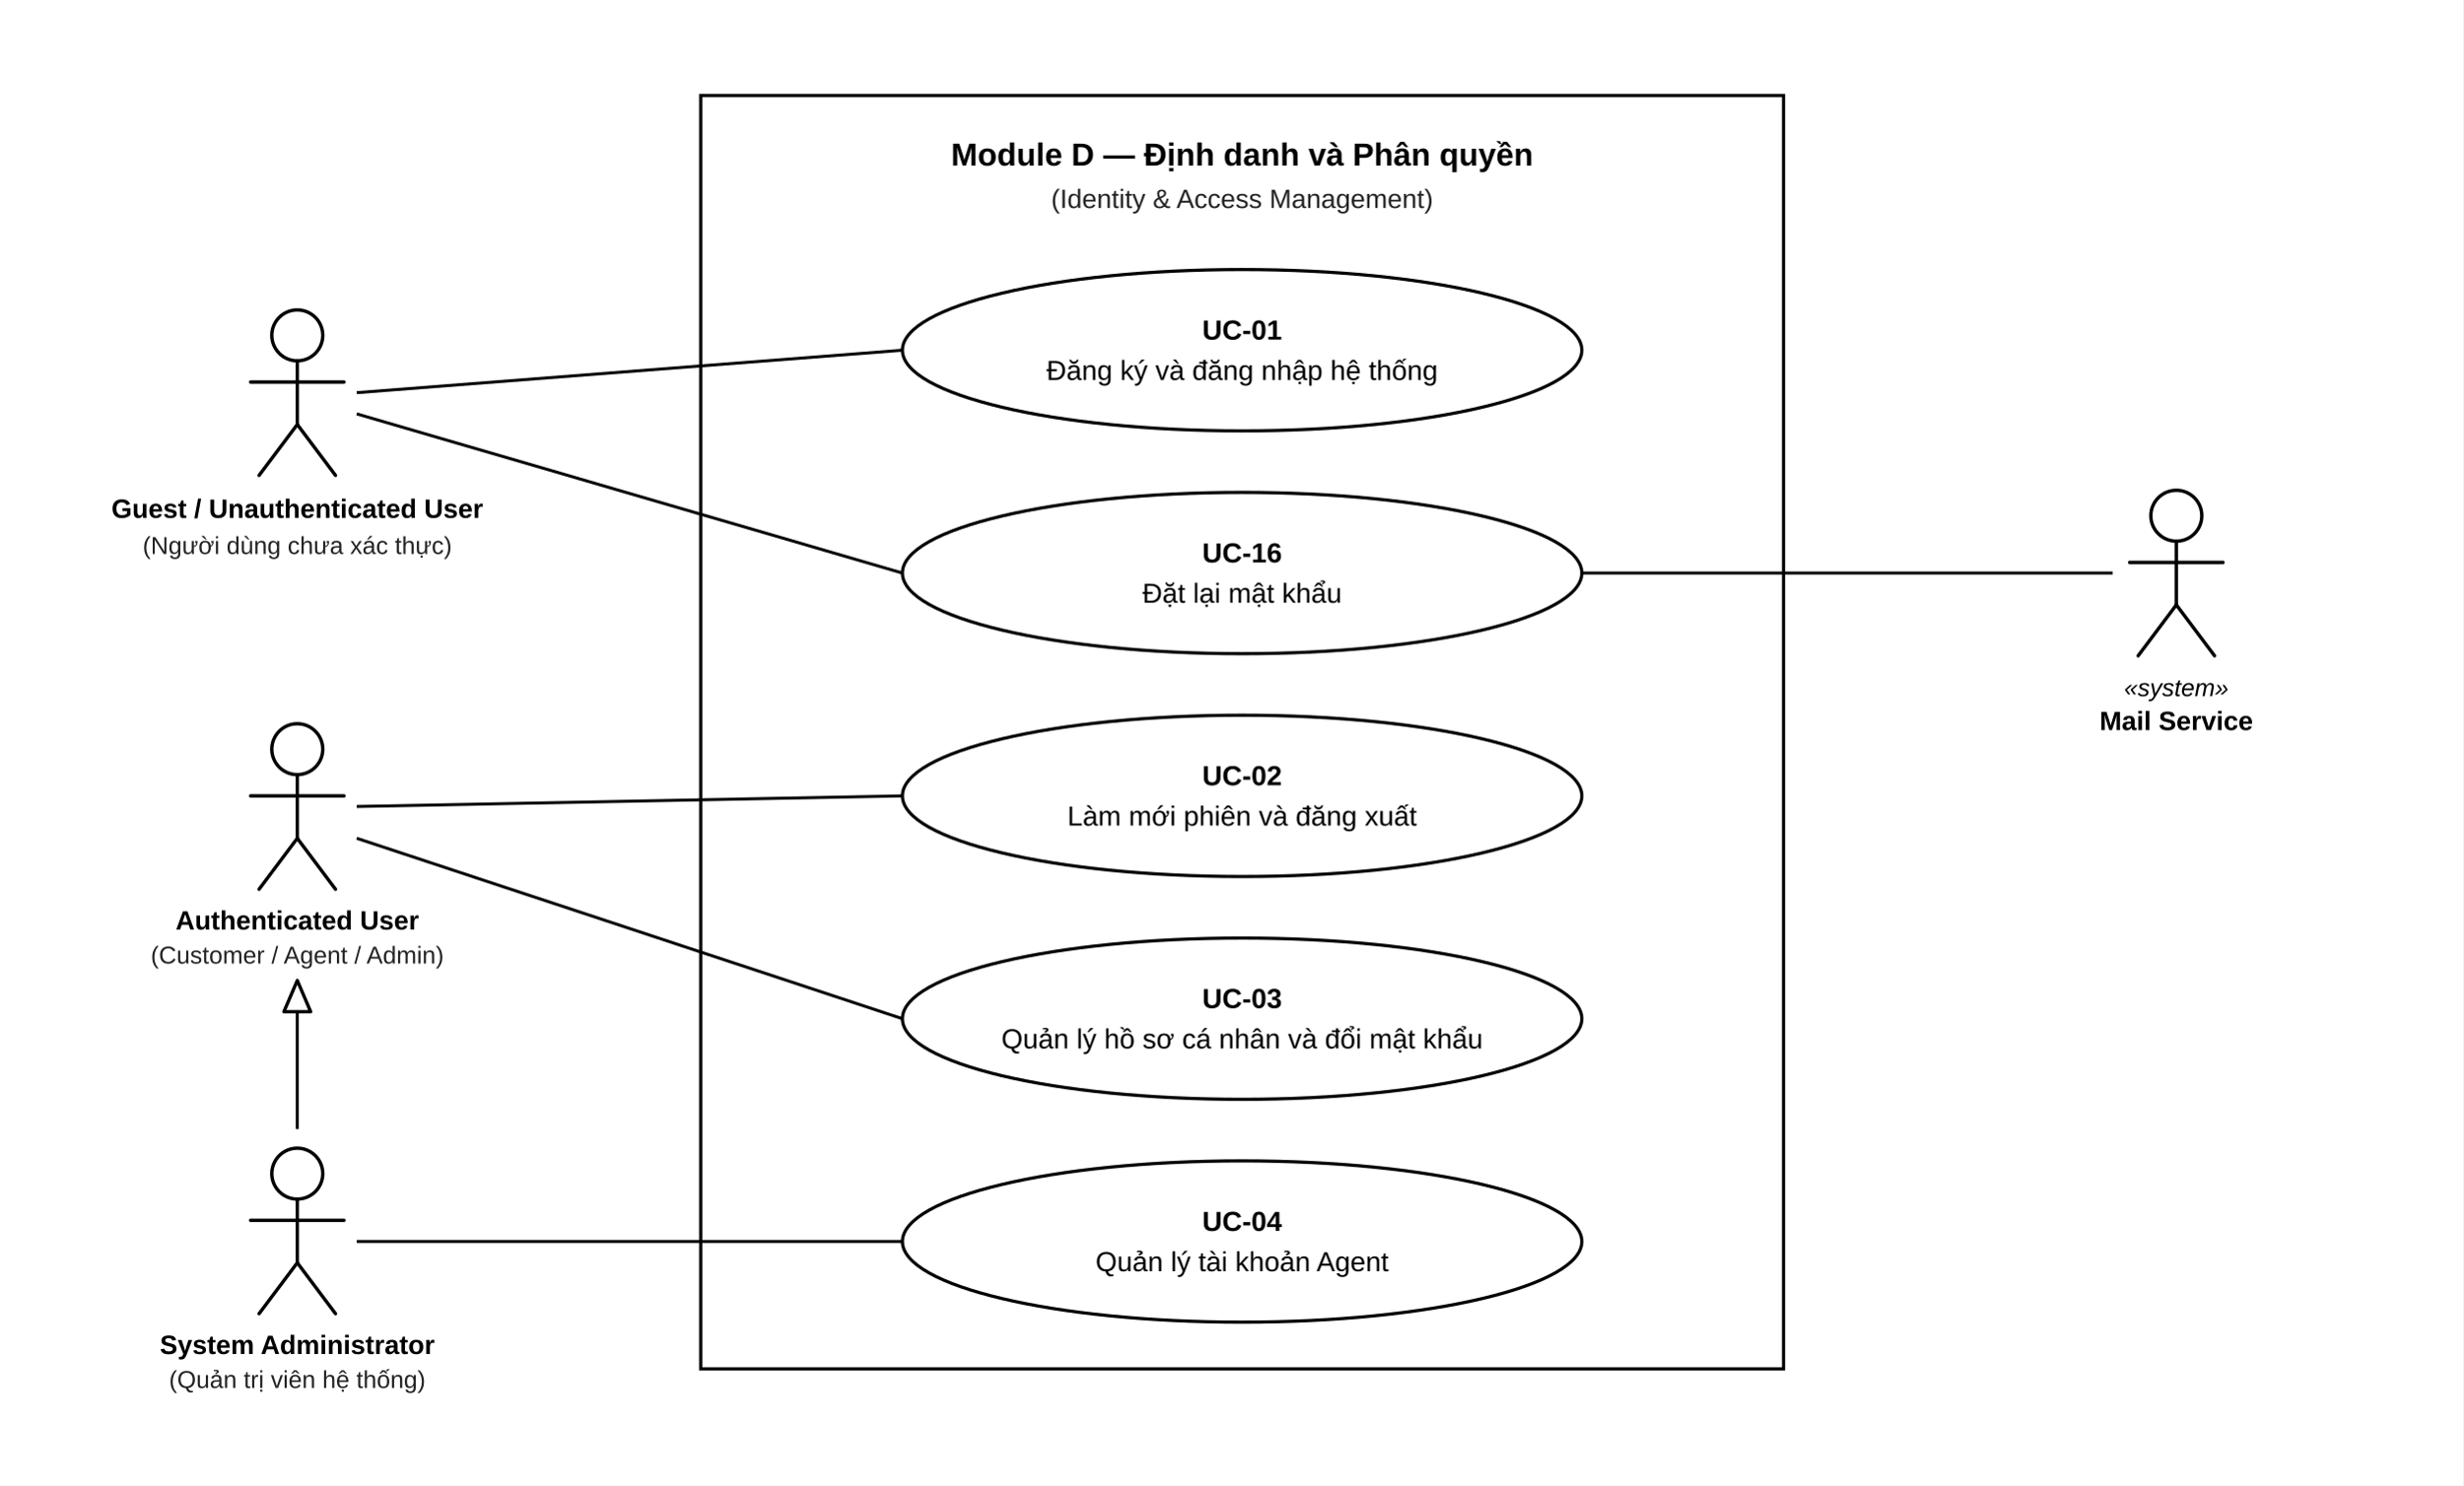
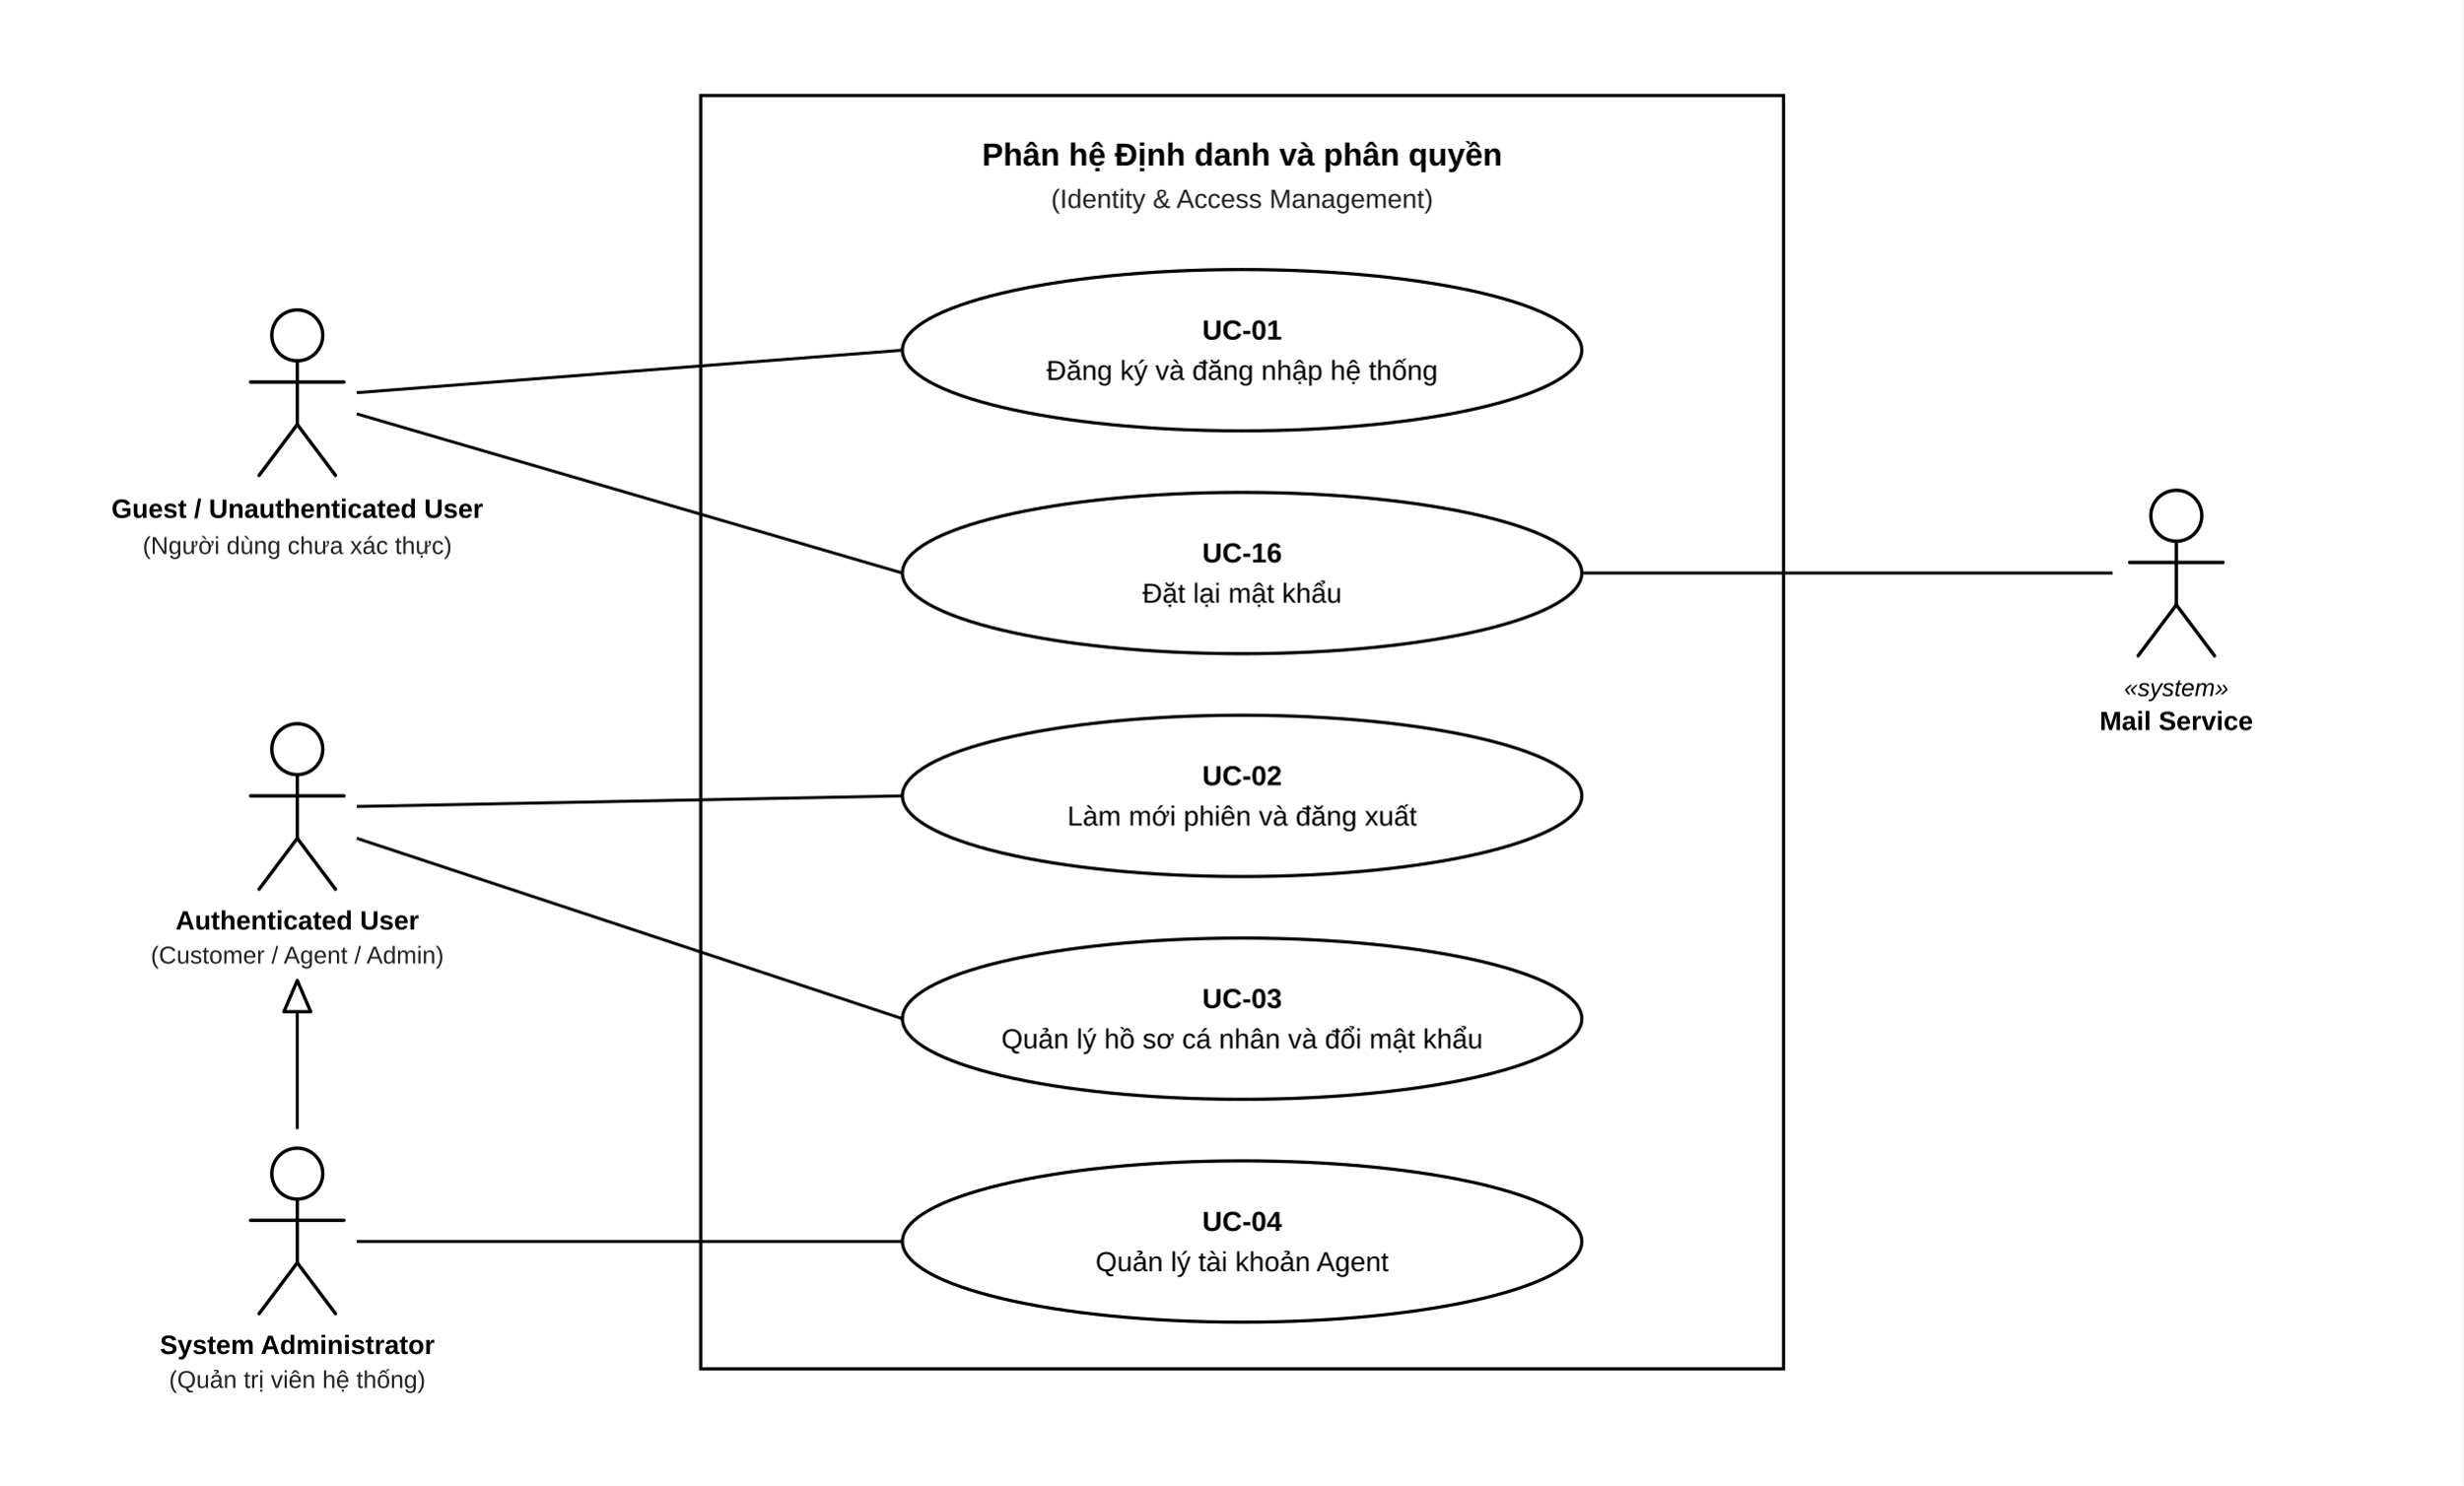
<svg xmlns="http://www.w3.org/2000/svg" viewBox="0 0 1160 700" width="1160" height="700" font-family="Arial, 'Segoe UI', Roboto, sans-serif">
  <defs>
    <marker id="uml-generalization" viewBox="0 0 16 16" refX="15" refY="8" markerWidth="12" markerHeight="12" orient="auto">
      <path d="M 1 2 L 15 8 L 1 14 z" fill="#FFFFFF" stroke="#000000" stroke-width="1.5" stroke-linejoin="round" />
    </marker>
  </defs>
  <rect width="1160" height="700" fill="#FFFFFF" />
  <rect x="330" y="45" width="510" height="600" fill="#FFFFFF" stroke="#000000" stroke-width="1.5" />
  <text x="585" y="78" text-anchor="middle" font-size="15" font-weight="700" fill="#000000">
-     Module D — Định danh và Phân quyền
+     Phân hệ Định danh và phân quyền
  </text>
  <text x="585" y="98" text-anchor="middle" font-size="12.5" font-weight="400" fill="#222222">
    (Identity &amp; Access Management)
  </text>
  <line x1="168" y1="185" x2="425" y2="165" stroke="#000000" stroke-width="1.4" />
  <line x1="168" y1="195" x2="425" y2="270" stroke="#000000" stroke-width="1.4" />
  <line x1="168" y1="380" x2="425" y2="375" stroke="#000000" stroke-width="1.4" />
  <line x1="168" y1="395" x2="425" y2="480" stroke="#000000" stroke-width="1.4" />
  <line x1="168" y1="585" x2="425" y2="585" stroke="#000000" stroke-width="1.4" />
  <line x1="140" y1="532" x2="140" y2="462" stroke="#000000" stroke-width="1.4" marker-end="url(#uml-generalization)" />
  <line x1="745" y1="270" x2="995" y2="270" stroke="#000000" stroke-width="1.4" />
  <ellipse cx="585" cy="165" rx="160" ry="38" fill="#FFFFFF" stroke="#000000" stroke-width="1.5" />
  <text x="585" y="160" text-anchor="middle" font-size="13" font-weight="700" fill="#000000">UC-01</text>
  <text x="585" y="179" text-anchor="middle" font-size="13" font-weight="400" fill="#000000">Đăng ký và đăng nhập hệ thống</text>
  <ellipse cx="585" cy="270" rx="160" ry="38" fill="#FFFFFF" stroke="#000000" stroke-width="1.5" />
  <text x="585" y="265" text-anchor="middle" font-size="13" font-weight="700" fill="#000000">UC-16</text>
  <text x="585" y="284" text-anchor="middle" font-size="13" font-weight="400" fill="#000000">Đặt lại mật khẩu</text>
  <ellipse cx="585" cy="375" rx="160" ry="38" fill="#FFFFFF" stroke="#000000" stroke-width="1.5" />
  <text x="585" y="370" text-anchor="middle" font-size="13" font-weight="700" fill="#000000">UC-02</text>
  <text x="585" y="389" text-anchor="middle" font-size="13" font-weight="400" fill="#000000">Làm mới phiên và đăng xuất</text>
  <ellipse cx="585" cy="480" rx="160" ry="38" fill="#FFFFFF" stroke="#000000" stroke-width="1.5" />
  <text x="585" y="475" text-anchor="middle" font-size="13" font-weight="700" fill="#000000">UC-03</text>
  <text x="585" y="494" text-anchor="middle" font-size="13" font-weight="400" fill="#000000">Quản lý hồ sơ cá nhân và đổi mật khẩu</text>
  <ellipse cx="585" cy="585" rx="160" ry="38" fill="#FFFFFF" stroke="#000000" stroke-width="1.5" />
  <text x="585" y="580" text-anchor="middle" font-size="13" font-weight="700" fill="#000000">UC-04</text>
  <text x="585" y="599" text-anchor="middle" font-size="13" font-weight="400" fill="#000000">Quản lý tài khoản Agent</text>
  <g stroke="#000000" stroke-width="1.6" fill="#FFFFFF" stroke-linecap="round" stroke-linejoin="round">
    <circle cx="140" cy="158" r="12" />
    <line x1="140" y1="170" x2="140" y2="200" />
    <line x1="118" y1="180" x2="162" y2="180" />
    <line x1="140" y1="200" x2="122" y2="224" />
    <line x1="140" y1="200" x2="158" y2="224" />
  </g>
  <text x="140" y="244" text-anchor="middle" font-size="12.5" font-weight="700" fill="#000000">Guest / Unauthenticated User</text>
  <text x="140" y="261" text-anchor="middle" font-size="11.5" font-weight="400" fill="#222222">(Người dùng chưa xác thực)</text>
  <g stroke="#000000" stroke-width="1.6" fill="#FFFFFF" stroke-linecap="round" stroke-linejoin="round">
    <circle cx="140" cy="353" r="12" />
    <line x1="140" y1="365" x2="140" y2="395" />
    <line x1="118" y1="375" x2="162" y2="375" />
    <line x1="140" y1="395" x2="122" y2="419" />
    <line x1="140" y1="395" x2="158" y2="419" />
  </g>
  <text x="140" y="438" text-anchor="middle" font-size="12.5" font-weight="700" fill="#000000">Authenticated User</text>
  <text x="140" y="454" text-anchor="middle" font-size="11.5" font-weight="400" fill="#222222">(Customer / Agent / Admin)</text>
  <g stroke="#000000" stroke-width="1.6" fill="#FFFFFF" stroke-linecap="round" stroke-linejoin="round">
    <circle cx="140" cy="553" r="12" />
    <line x1="140" y1="565" x2="140" y2="595" />
    <line x1="118" y1="575" x2="162" y2="575" />
    <line x1="140" y1="595" x2="122" y2="619" />
    <line x1="140" y1="595" x2="158" y2="619" />
  </g>
  <text x="140" y="638" text-anchor="middle" font-size="12.5" font-weight="700" fill="#000000">System Administrator</text>
  <text x="140" y="654" text-anchor="middle" font-size="11.5" font-weight="400" fill="#222222">(Quản trị viên hệ thống)</text>
  <g stroke="#000000" stroke-width="1.6" fill="#FFFFFF" stroke-linecap="round" stroke-linejoin="round">
    <circle cx="1025" cy="243" r="12" />
    <line x1="1025" y1="255" x2="1025" y2="285" />
    <line x1="1003" y1="265" x2="1047" y2="265" />
    <line x1="1025" y1="285" x2="1007" y2="309" />
    <line x1="1025" y1="285" x2="1043" y2="309" />
  </g>
  <text x="1025" y="328" text-anchor="middle" font-size="11.5" font-style="italic" fill="#000000">«system»</text>
  <text x="1025" y="344" text-anchor="middle" font-size="12.5" font-weight="700" fill="#000000">Mail Service</text>
</svg>
